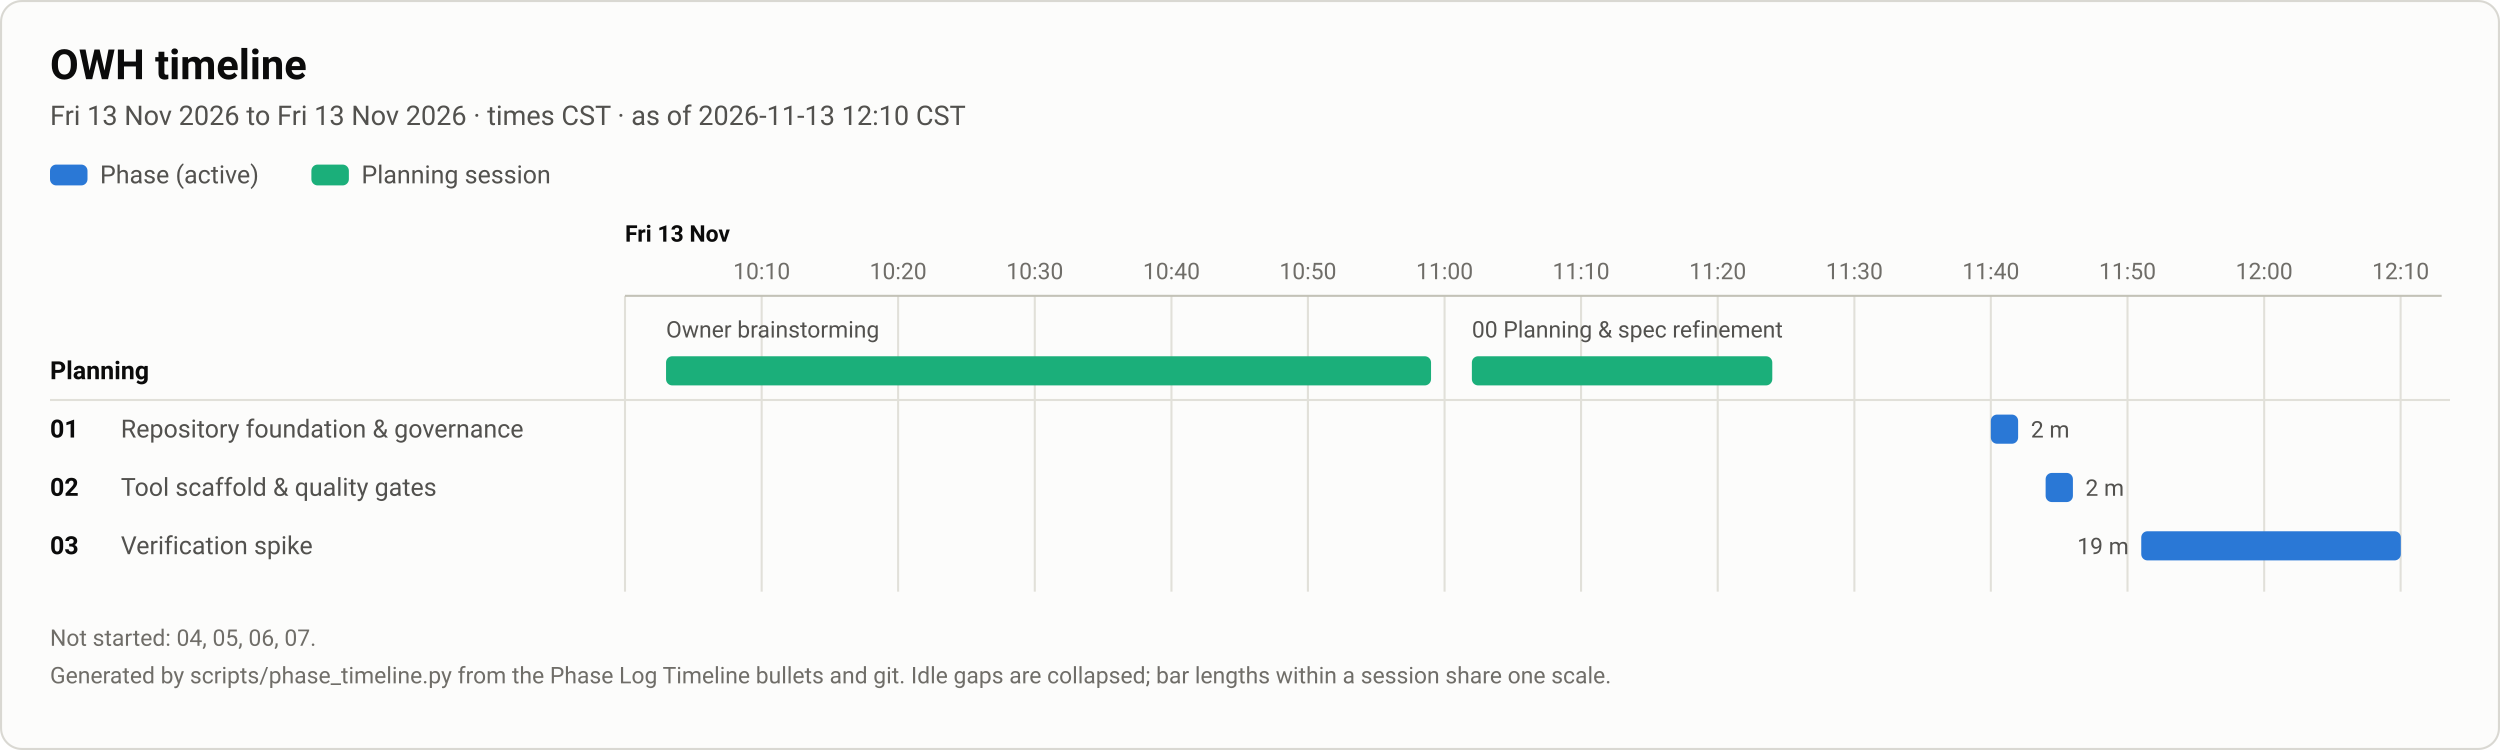
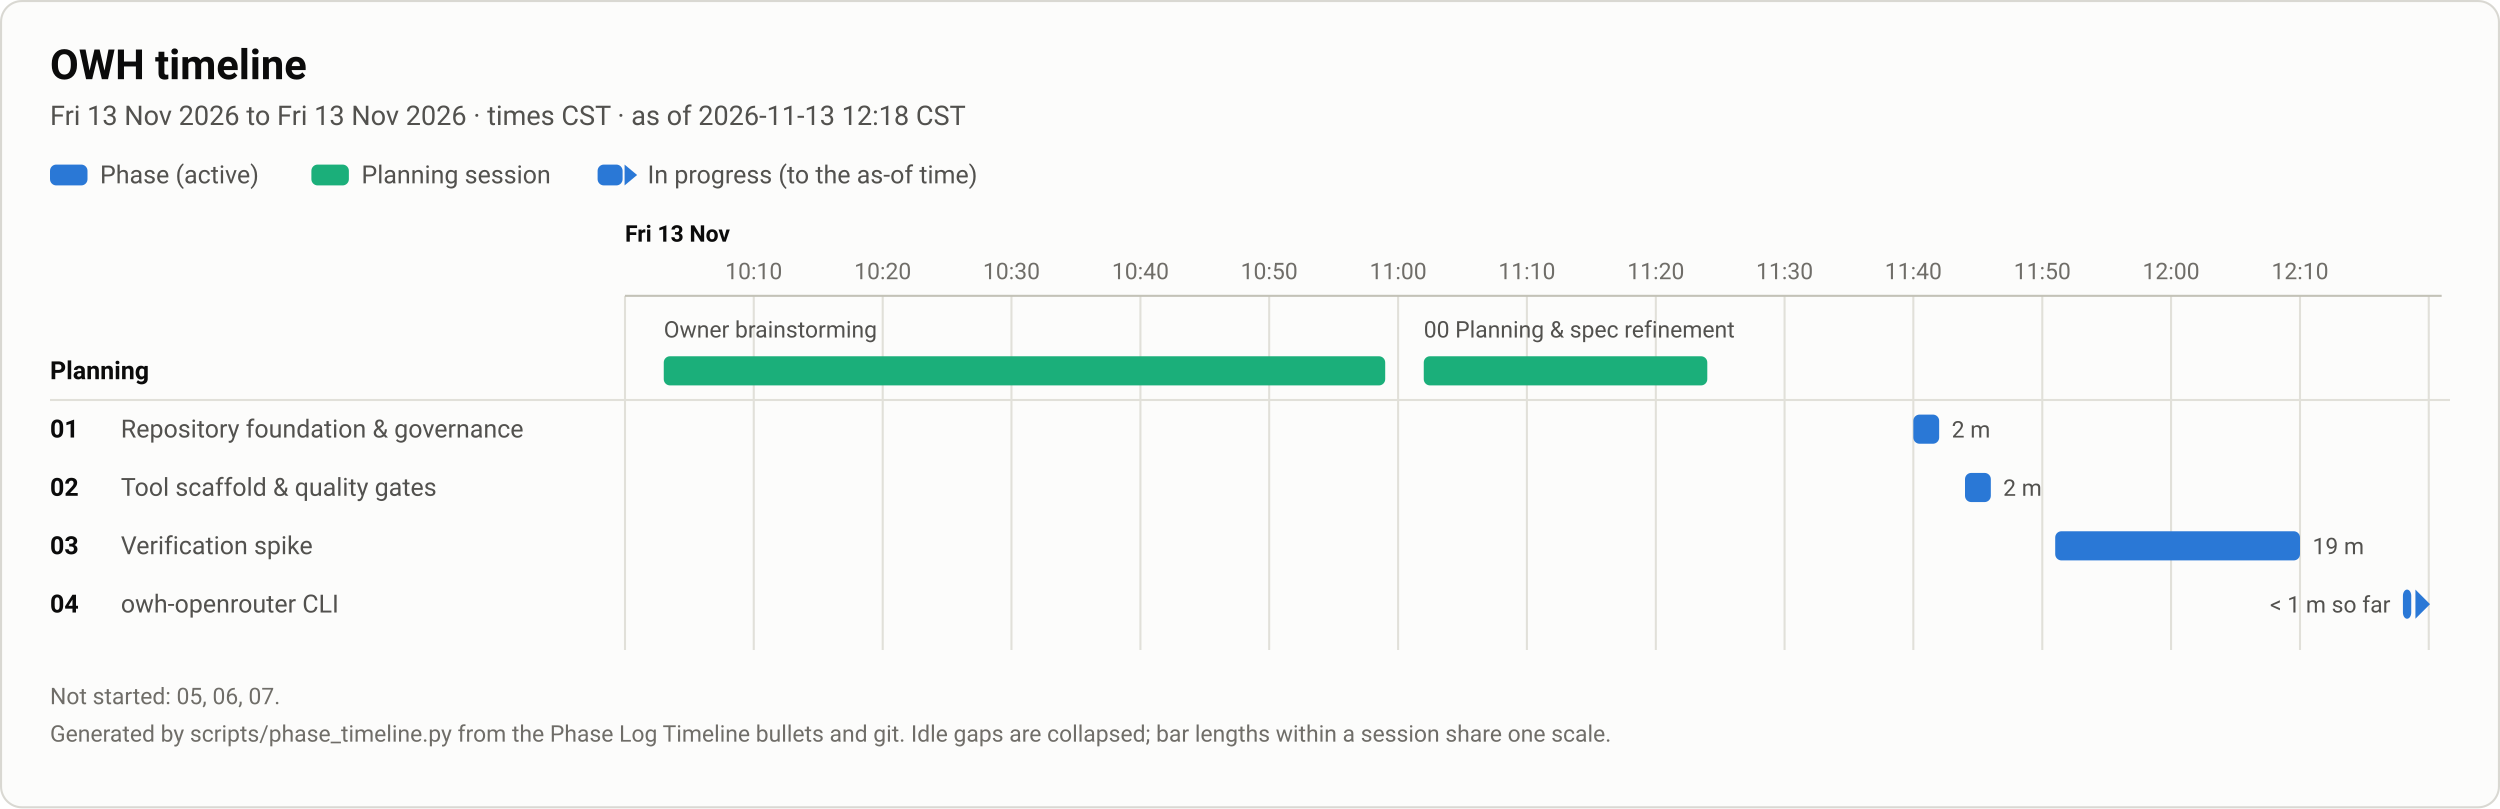
- <svg xmlns="http://www.w3.org/2000/svg" width="1200" height="360" viewBox="0 0 1200 360" role="img" aria-labelledby="tl-title tl-desc" font-family="system-ui, -apple-system, &quot;Segoe UI&quot;, Roboto, sans-serif" data-timeline-format="1">
+ <svg xmlns="http://www.w3.org/2000/svg" width="1200" height="388" viewBox="0 0 1200 388" role="img" aria-labelledby="tl-title tl-desc" font-family="system-ui, -apple-system, &quot;Segoe UI&quot;, Roboto, sans-serif" data-timeline-format="1">
  <style>.card{fill:#fcfcfb;stroke:#d9d8d2}.t1{fill:#0b0b0b}.t2{fill:#52514e}.t3{fill:#6f6d68}.grid{stroke:#e1e0d9}.axis{stroke:#c3c2b7}.brk{fill:#f1f0ec}.brke{stroke:#c3c2b7;fill:none}.ph{fill:#2a78d6}.pl{fill:#1baf7a}.tail{stroke:#2a78d6}.tailpl{stroke:#1baf7a}.hb{fill:#fbe1d6}.hl{stroke:#eb6834}.wo{stroke:#eb6834;fill:none}.ap{stroke:#0b0b0b;fill:none}.sep{stroke:#e1e0d9}text{font-variant-numeric:tabular-nums}@media (prefers-color-scheme: dark){.card{fill:#1a1a19;stroke:#3a3a37}.t1{fill:#f0efec}.t2{fill:#c3c2b7}.t3{fill:#a3a19a}.grid{stroke:#2c2c2a}.axis{stroke:#4a4a46}.brk{fill:#262624}.brke{stroke:#4a4a46;fill:none}.ph{fill:#3987e5}.pl{fill:#199e70}.tail{stroke:#3987e5}.tailpl{stroke:#199e70}.hb{fill:#4a2a1c}.hl{stroke:#d95926}.wo{stroke:#d95926;fill:none}.ap{stroke:#f0efec;fill:none}.sep{stroke:#2c2c2a}}</style>
  <defs>
    <pattern id="tl-hatch" patternUnits="userSpaceOnUse" width="6" height="6" patternTransform="rotate(45)">
      <rect class="hb" width="6" height="6" />
      <line class="hl" x1="1.5" y1="0" x2="1.5" y2="6" stroke-width="2.4" />
    </pattern>
  </defs>
-   <rect class="card" x="0.5" y="0.5" width="1199" height="359" rx="10" />
+   <rect class="card" x="0.5" y="0.5" width="1199" height="387" rx="10" />
  <text class="t1" x="24" y="38" font-size="20" font-weight="600">OWH timeline</text>
-   <text class="t2" x="24" y="60" font-size="13">Fri 13 Nov 2026 to Fri 13 Nov 2026 · times CST · as of 2026-11-13 12:10 CST</text>
+   <text class="t2" x="24" y="60" font-size="13">Fri 13 Nov 2026 to Fri 13 Nov 2026 · times CST · as of 2026-11-13 12:18 CST</text>
  <rect class="ph" x="24.0" y="79" width="18" height="10" rx="3" />
  <text class="t2" x="48" y="88" font-size="12">Phase (active)</text>
  <rect class="pl" x="149.462" y="79" width="18" height="10" rx="3" />
  <text class="t2" x="173.5" y="88" font-size="12">Planning session</text>
+   <rect class="ph" x="286.848" y="79" width="12" height="10" rx="3" />
+   <path class="ph" d="M299.8 79l6 5l-6 5z" />
+   <text class="t2" x="310.8" y="88" font-size="12">In progress (to the as-of time)</text>
  <text class="t1" x="300" y="116" font-size="11" font-weight="600">Fri 13 Nov</text>
-   <line class="grid" x1="300" x2="300" y1="142" y2="284" stroke-width="1" />
-   <line class="grid" x1="365.6" x2="365.6" y1="142" y2="284" stroke-width="1" />
-   <text class="t3" x="365.6" y="134" font-size="11" text-anchor="middle">10:10</text>
-   <line class="grid" x1="431.1" x2="431.1" y1="142" y2="284" stroke-width="1" />
-   <text class="t3" x="431.1" y="134" font-size="11" text-anchor="middle">10:20</text>
-   <line class="grid" x1="496.7" x2="496.7" y1="142" y2="284" stroke-width="1" />
-   <text class="t3" x="496.7" y="134" font-size="11" text-anchor="middle">10:30</text>
-   <line class="grid" x1="562.3" x2="562.3" y1="142" y2="284" stroke-width="1" />
-   <text class="t3" x="562.3" y="134" font-size="11" text-anchor="middle">10:40</text>
-   <line class="grid" x1="627.8" x2="627.8" y1="142" y2="284" stroke-width="1" />
-   <text class="t3" x="627.8" y="134" font-size="11" text-anchor="middle">10:50</text>
-   <line class="grid" x1="693.4" x2="693.4" y1="142" y2="284" stroke-width="1" />
-   <text class="t3" x="693.4" y="134" font-size="11" text-anchor="middle">11:00</text>
-   <line class="grid" x1="758.9" x2="758.9" y1="142" y2="284" stroke-width="1" />
-   <text class="t3" x="758.9" y="134" font-size="11" text-anchor="middle">11:10</text>
-   <line class="grid" x1="824.5" x2="824.5" y1="142" y2="284" stroke-width="1" />
-   <text class="t3" x="824.5" y="134" font-size="11" text-anchor="middle">11:20</text>
-   <line class="grid" x1="890.1" x2="890.1" y1="142" y2="284" stroke-width="1" />
-   <text class="t3" x="890.1" y="134" font-size="11" text-anchor="middle">11:30</text>
-   <line class="grid" x1="955.6" x2="955.6" y1="142" y2="284" stroke-width="1" />
-   <text class="t3" x="955.6" y="134" font-size="11" text-anchor="middle">11:40</text>
-   <line class="grid" x1="1021.2" x2="1021.2" y1="142" y2="284" stroke-width="1" />
-   <text class="t3" x="1021.2" y="134" font-size="11" text-anchor="middle">11:50</text>
-   <line class="grid" x1="1086.8" x2="1086.8" y1="142" y2="284" stroke-width="1" />
-   <text class="t3" x="1086.8" y="134" font-size="11" text-anchor="middle">12:00</text>
-   <line class="grid" x1="1152.3" x2="1152.3" y1="142" y2="284" stroke-width="1" />
-   <text class="t3" x="1152.3" y="134" font-size="11" text-anchor="middle">12:10</text>
+   <line class="grid" x1="300" x2="300" y1="142" y2="312" stroke-width="1" />
+   <line class="grid" x1="361.8" x2="361.8" y1="142" y2="312" stroke-width="1" />
+   <text class="t3" x="361.8" y="134" font-size="11" text-anchor="middle">10:10</text>
+   <line class="grid" x1="423.7" x2="423.7" y1="142" y2="312" stroke-width="1" />
+   <text class="t3" x="423.7" y="134" font-size="11" text-anchor="middle">10:20</text>
+   <line class="grid" x1="485.5" x2="485.5" y1="142" y2="312" stroke-width="1" />
+   <text class="t3" x="485.5" y="134" font-size="11" text-anchor="middle">10:30</text>
+   <line class="grid" x1="547.4" x2="547.4" y1="142" y2="312" stroke-width="1" />
+   <text class="t3" x="547.4" y="134" font-size="11" text-anchor="middle">10:40</text>
+   <line class="grid" x1="609.2" x2="609.2" y1="142" y2="312" stroke-width="1" />
+   <text class="t3" x="609.2" y="134" font-size="11" text-anchor="middle">10:50</text>
+   <line class="grid" x1="671.1" x2="671.1" y1="142" y2="312" stroke-width="1" />
+   <text class="t3" x="671.1" y="134" font-size="11" text-anchor="middle">11:00</text>
+   <line class="grid" x1="732.9" x2="732.9" y1="142" y2="312" stroke-width="1" />
+   <text class="t3" x="732.9" y="134" font-size="11" text-anchor="middle">11:10</text>
+   <line class="grid" x1="794.8" x2="794.8" y1="142" y2="312" stroke-width="1" />
+   <text class="t3" x="794.8" y="134" font-size="11" text-anchor="middle">11:20</text>
+   <line class="grid" x1="856.6" x2="856.6" y1="142" y2="312" stroke-width="1" />
+   <text class="t3" x="856.6" y="134" font-size="11" text-anchor="middle">11:30</text>
+   <line class="grid" x1="918.4" x2="918.4" y1="142" y2="312" stroke-width="1" />
+   <text class="t3" x="918.4" y="134" font-size="11" text-anchor="middle">11:40</text>
+   <line class="grid" x1="980.3" x2="980.3" y1="142" y2="312" stroke-width="1" />
+   <text class="t3" x="980.3" y="134" font-size="11" text-anchor="middle">11:50</text>
+   <line class="grid" x1="1042.1" x2="1042.1" y1="142" y2="312" stroke-width="1" />
+   <text class="t3" x="1042.1" y="134" font-size="11" text-anchor="middle">12:00</text>
+   <line class="grid" x1="1104" x2="1104" y1="142" y2="312" stroke-width="1" />
+   <text class="t3" x="1104" y="134" font-size="11" text-anchor="middle">12:10</text>
+   <line class="grid" x1="1165.8" x2="1165.8" y1="142" y2="312" stroke-width="1" />
  <line class="axis" x1="300" x2="1172" y1="142" y2="142" stroke-width="1" />
  <text class="t1" x="24" y="182" font-size="12" font-weight="600">Planning</text>
  <g id="tl-plan1">
-     <rect class="pl" x="319.7" y="171" width="367.2" height="14" rx="3" />
+     <rect class="pl" x="318.6" y="171" width="346.3" height="14" rx="3" />
  </g>
-   <text class="t2" x="319.7" y="162" font-size="11">Owner brainstorming</text>
+   <text class="t2" x="318.6" y="162" font-size="11">Owner brainstorming</text>
  <g id="tl-p00">
-     <rect class="pl" x="706.5" y="171" width="144.2" height="14" rx="3" />
+     <rect class="pl" x="683.4" y="171" width="136.1" height="14" rx="3" />
  </g>
-   <text class="t2" x="706.5" y="162" font-size="11">00 Planning &amp; spec refinement</text>
+   <text class="t2" x="683.4" y="162" font-size="11">00 Planning &amp; spec refinement</text>
  <line class="sep" x1="24" x2="1176" y1="192" y2="192" stroke-width="1" />
  <text class="t1" x="24" y="210" font-size="12" font-weight="600">01</text>
  <text class="t2" x="58" y="210" font-size="12">Repository foundation &amp; governance</text>
  <g id="tl-p01">
-     <rect class="ph" x="955.6" y="199" width="13.1" height="14" rx="3" />
+     <rect class="ph" x="918.4" y="199" width="12.4" height="14" rx="3" />
  </g>
-   <text class="t2" x="974.8" y="210" font-size="11">2 m</text>
+   <text class="t2" x="936.8" y="210" font-size="11">2 m</text>
  <text class="t1" x="24" y="238" font-size="12" font-weight="600">02</text>
  <text class="t2" x="58" y="238" font-size="12">Tool scaffold &amp; quality gates</text>
  <g id="tl-p02">
-     <rect class="ph" x="981.9" y="227" width="13.1" height="14" rx="3" />
+     <rect class="ph" x="943.2" y="227" width="12.4" height="14" rx="3" />
  </g>
-   <text class="t2" x="1001" y="238" font-size="11">2 m</text>
+   <text class="t2" x="961.5" y="238" font-size="11">2 m</text>
  <text class="t1" x="24" y="266" font-size="12" font-weight="600">03</text>
  <text class="t2" x="58" y="266" font-size="12">Verification spike</text>
  <g id="tl-p03">
-     <rect class="ph" x="1027.8" y="255" width="124.6" height="14" rx="3" />
+     <rect class="ph" x="986.5" y="255" width="117.5" height="14" rx="3" />
  </g>
-   <text class="t2" x="1021.8" y="266" font-size="11" text-anchor="end">19 m</text>
-   <text class="t3" x="24" y="310" font-size="11">Not started: 04, 05, 06, 07.</text>
-   <text class="t3" x="24" y="328" font-size="11">Generated by scripts/phase_timeline.py from the Phase Log Timeline bullets and git. Idle gaps are collapsed; bar lengths within a session share one scale.</text>
+   <text class="t2" x="1110" y="266" font-size="11">19 m</text>
+   <text class="t1" x="24" y="294" font-size="12" font-weight="600">04</text>
+   <text class="t2" x="58" y="294" font-size="12">owh-openrouter CLI</text>
+   <g id="tl-p04">
+     <rect class="ph" x="1153.4" y="283" width="4" height="14" rx="3" />
+     <path class="ph" d="M1159.4 283l7 7l-7 7z" />
+   </g>
+   <text class="t2" x="1147.4" y="294" font-size="11" text-anchor="end">&lt; 1 m so far</text>
+   <text class="t3" x="24" y="338" font-size="11">Not started: 05, 06, 07.</text>
+   <text class="t3" x="24" y="356" font-size="11">Generated by scripts/phase_timeline.py from the Phase Log Timeline bullets and git. Idle gaps are collapsed; bar lengths within a session share one scale.</text>
</svg>
